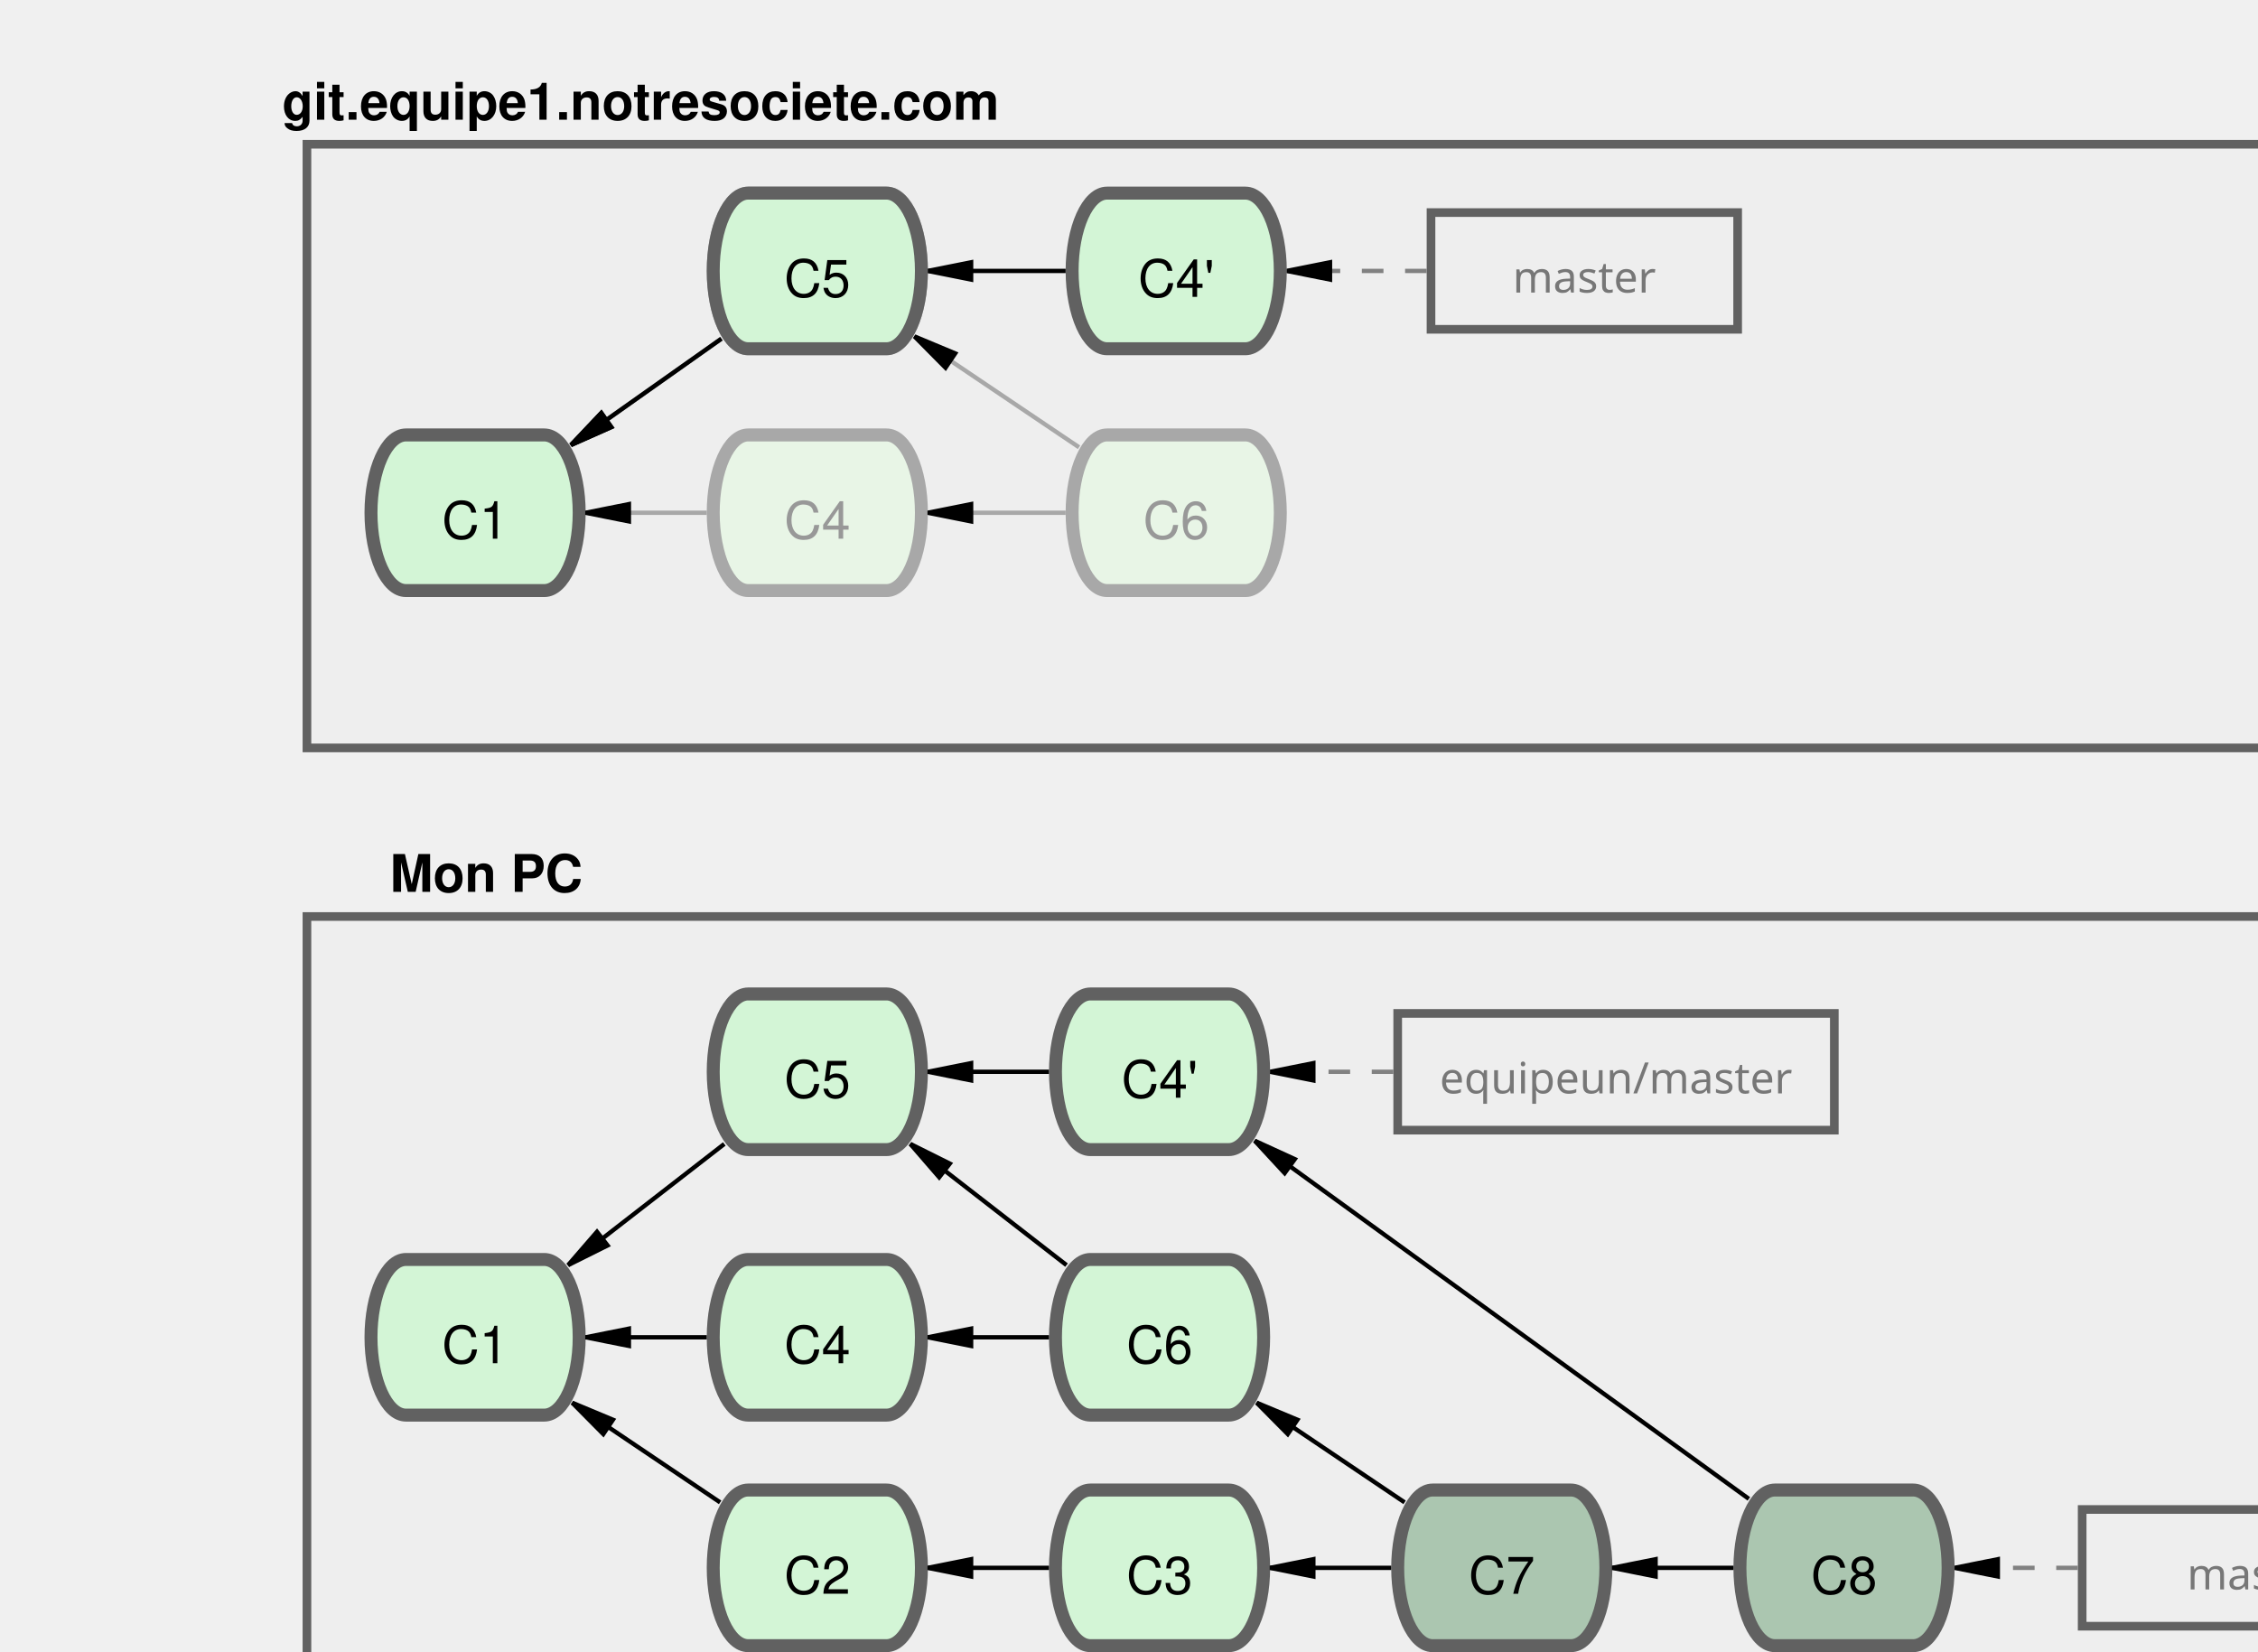
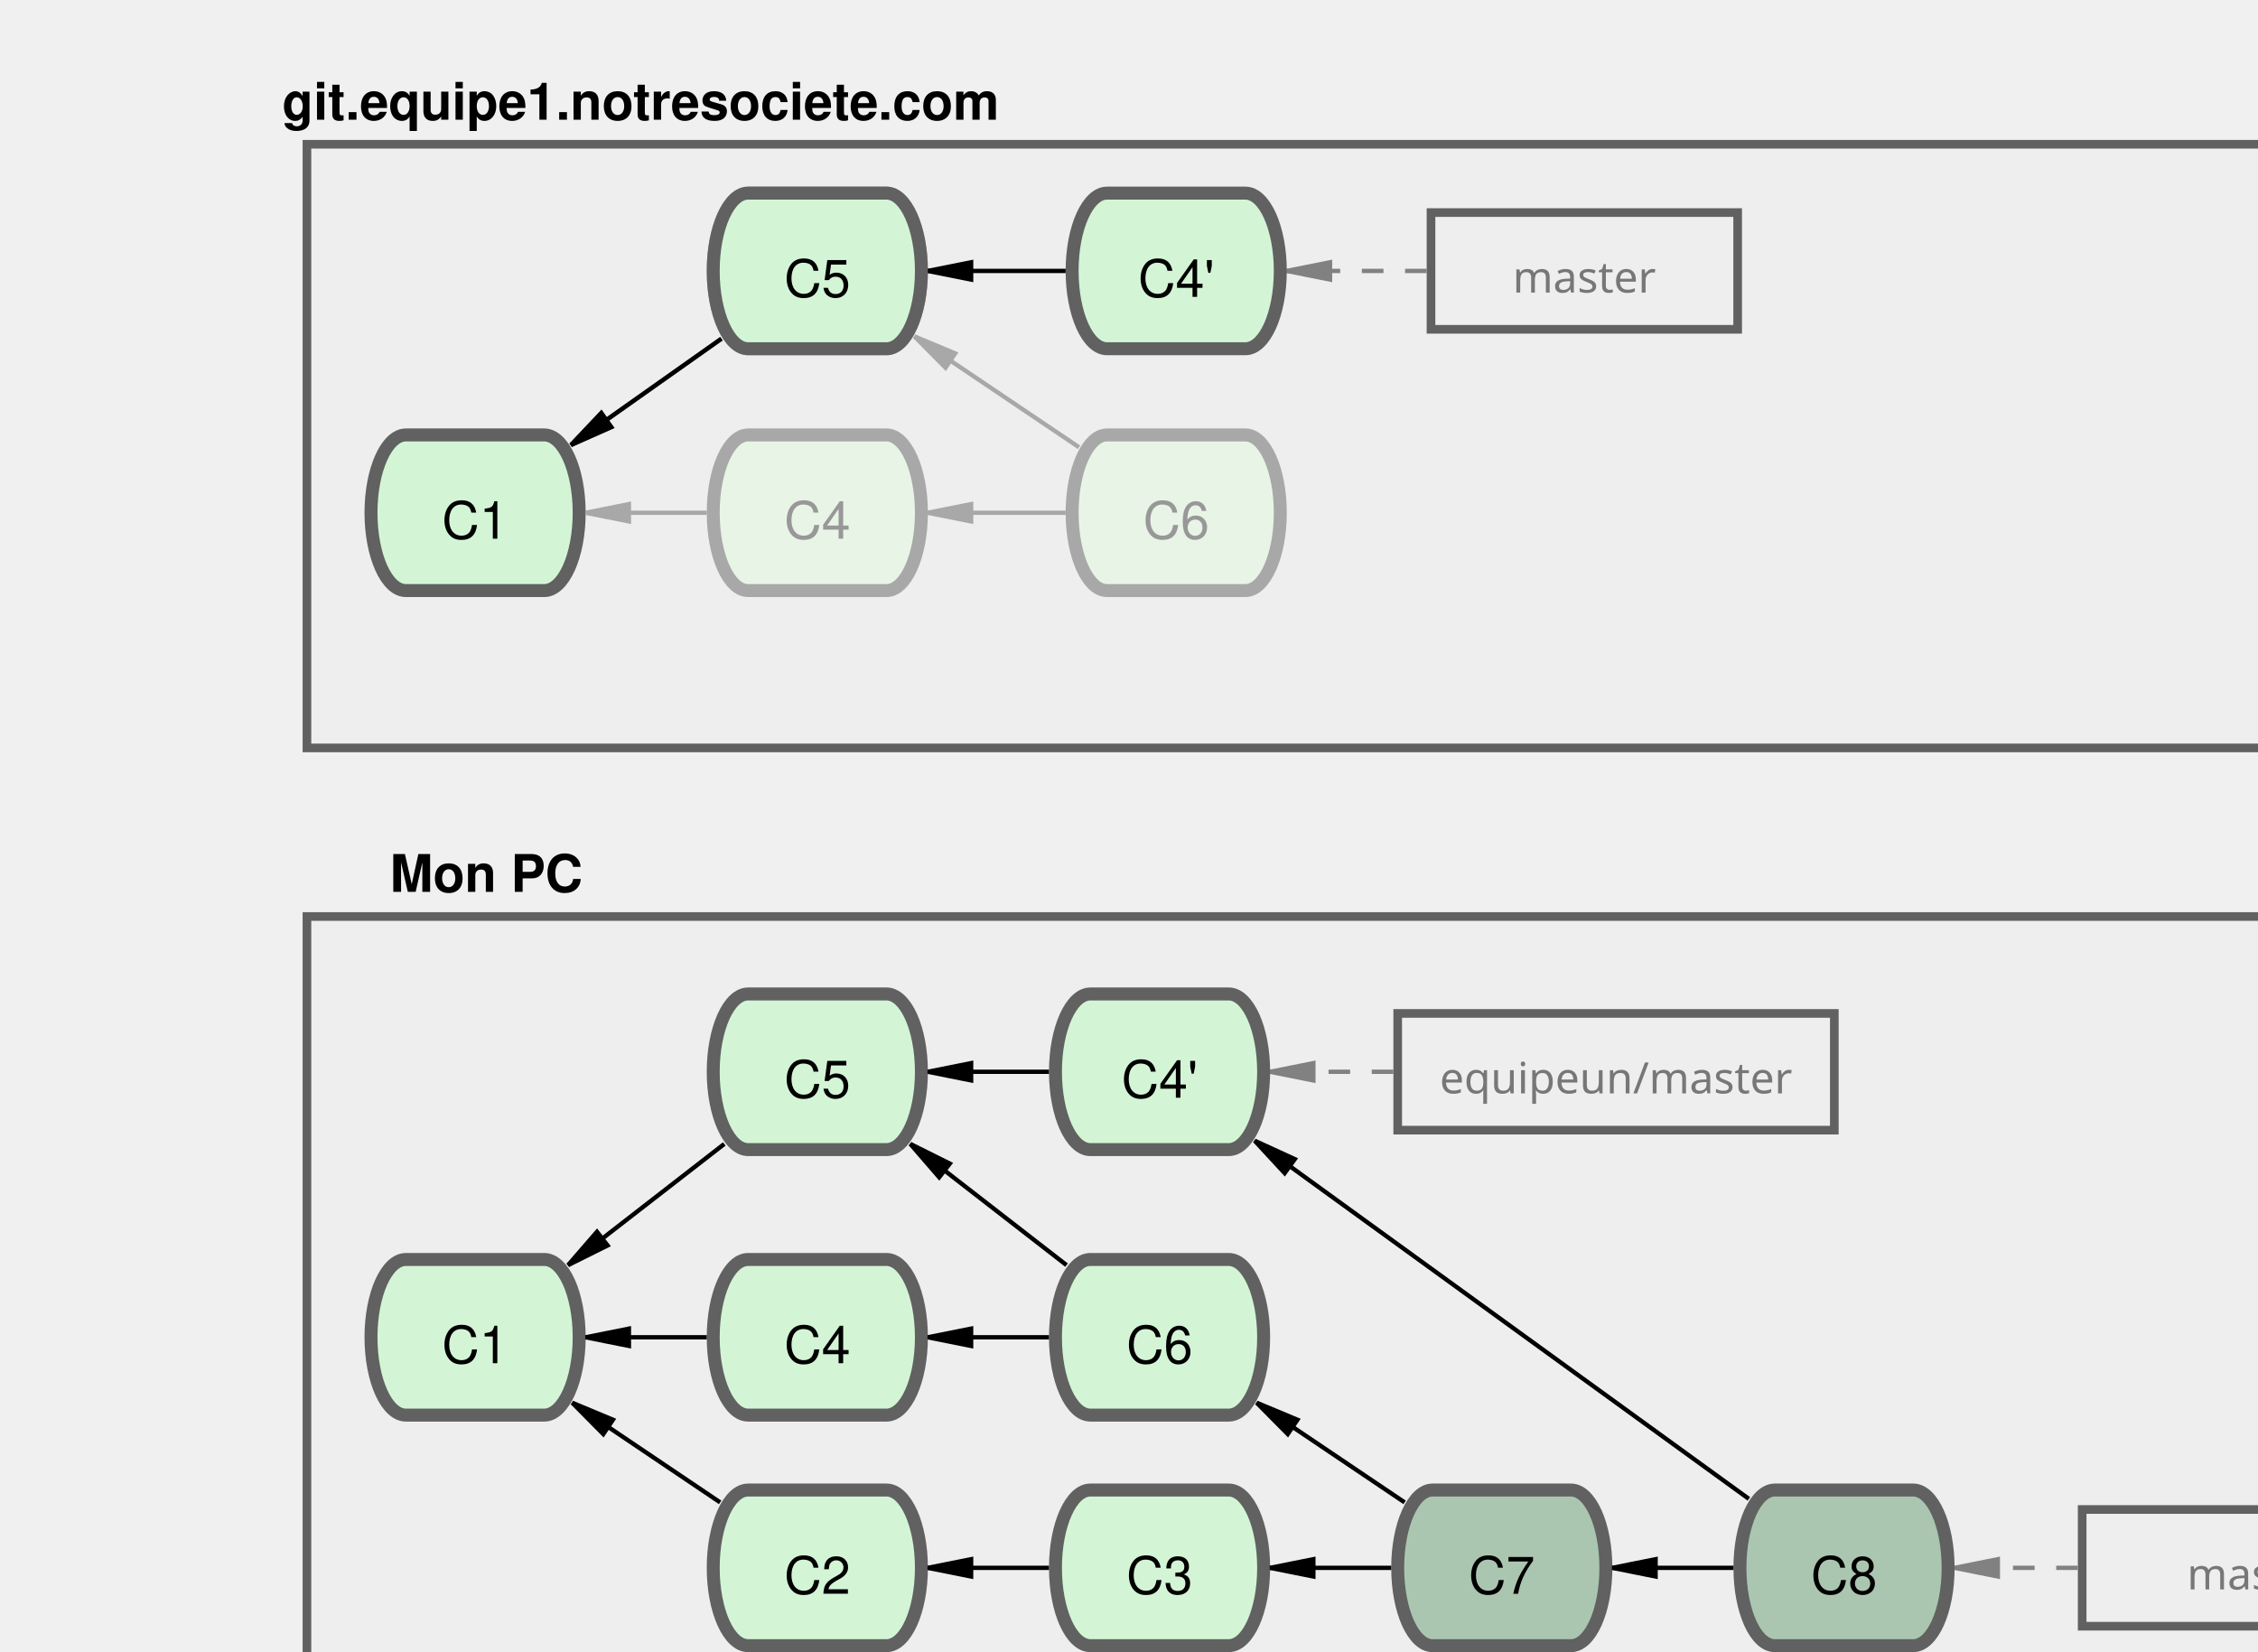
<svg xmlns="http://www.w3.org/2000/svg">
  <defs>
    <marker id="Arrow1Lend" orient="auto" refX="0.0" refY="0.0" style="overflow:visible;">
      <path d="M -10,0.0 L -10.0,-2.0 L 0.0,0.0 L -10.0,2.0 z " id="path3666" style="fill-rule:evenodd;stroke:#000000;stroke-width:1.0px;marker-start:none;" />
+     </marker>
+     <marker id="Arrow1Lend_818181" orient="auto" refX="0.0" refY="0.0" style="overflow:visible;">
+       <path d="M -10,0.0 L -10.0,-2.0 L 0.0,0.0 L -10.0,2.0 z " id="path3666" style="fill-rule:evenodd;stroke:#000000;stroke-width:1.0px;marker-start:none;fill:#818181;stroke:#818181" />
+     </marker>
+     <marker id="Arrow1Lend_a8a8a8" orient="auto" refX="0.0" refY="0.0" style="overflow:visible;">
+       <path d="M -10,0.0 L -10.0,-2.0 L 0.0,0.0 L -10.0,2.0 z " id="path3666" style="fill-rule:evenodd;stroke:#000000;stroke-width:1.0px;marker-start:none;fill:#a8a8a8;stroke:#a8a8a8" />
    </marker>
  </defs>
  <g style="stroke:#000000;fill:#fff">
    <rect height="188.0" id="1351" style="stroke:#616161;stroke-width:2px;fill:#eeeeee" width="516.0" x="71.0" y="212.0" />
    <rect height="10.595" id="1353" style="stroke:none;fill:none" width="37.0" x="93.975" y="195.0" />
    <text id="1353_text" style="fill:#000000;stroke:#000000;stroke-width:0px;font-family: Helvetica;font-size:12px" x="93.975" y="195.0">
      <tspan fill="#000000" font-family="Helvetica;,Sans-serif" font-size="12.0px" font-weight="bold" id="1353_line1" stroke="#000000" text-align="center" text-anchor="middle" x="112.475" y="206.298">Mon PC</tspan>
    </text>
    <rect height="27.0" id="1357" style="stroke:#616161;stroke-width:2px;fill:#eeeeee" width="101.0" x="323.312" y="234.415" />
    <text id="1357_text" style="fill:#cccccc;stroke:#cccccc;stroke-width:0px;font-family: Luxi Sans;font-size:10px" x="323.312" y="234.415">
      <tspan fill="#777777" font-family="LucidaGrande;" font-size="10.0px" id="1357_line1" stroke="#777777" text-align="center" text-anchor="middle" x="373.812" y="252.915">equipeun/master</tspan>
    </text>
    <rect height="27.0" id="1364" style="stroke:#616161;stroke-width:2px;fill:#eeeeee" width="81.652" x="481.642" y="349.161" />
    <text id="1364_text" style="fill:#cccccc;stroke:#cccccc;stroke-width:0px;font-family: Luxi Sans;font-size:10px" x="481.642" y="349.161">
      <tspan fill="#777777" font-family="LucidaGrande;" font-size="10.0px" id="1364_line1" stroke="#777777" text-align="center" text-anchor="middle" x="522.468" y="367.661">master</tspan>
    </text>
    <rect height="36.0" id="1369" rx="8.085" ry="18.0" style="stroke:#616161;stroke-width:3px;fill:#d3f5d6" width="48.157" x="164.982" y="344.661" />
    <text id="1369_text" style="fill:#000000;stroke:#000000;stroke-width:0px;font-family: Helvetica;font-size:12px" x="164.982" y="344.661">
      <tspan fill="#000000" font-family="LucidaGrande;" font-size="12.0px" id="1369_line1" stroke="#000000" text-align="center" text-anchor="middle" x="189.061" y="368.661">C2</tspan>
    </text>
    <rect height="36.0" id="1370" rx="8.085" ry="18.0" style="stroke:#616161;stroke-width:3px;fill:#d3f5d6" width="48.157" x="244.147" y="344.661" />
    <text id="1370_text" style="fill:#000000;stroke:#000000;stroke-width:0px;font-family: Helvetica;font-size:12px" x="244.147" y="344.661">
      <tspan fill="#000000" font-family="LucidaGrande;" font-size="12.0px" id="1370_line1" stroke="#000000" text-align="center" text-anchor="middle" x="268.226" y="368.661">C3</tspan>
    </text>
    <path d="M 242.647,362.661 L 214.639,362.661" id="1371" style="marker-start:none;stroke:#000000;marker-end:url(#Arrow1Lend);fill:none" />
-     <path d="M 322.312,247.915 L 293.805,247.915" id="1407" style="marker-start:none;stroke:#818181;marker-end:url(#Arrow1Lend);stroke-dasharray:5 5;fill:none" />
-     <path d="M 480.642,362.661 L 452.134,362.661" id="1408" style="marker-start:none;stroke:#818181;marker-end:url(#Arrow1Lend);stroke-dasharray:5 5;fill:none" />
+     <path d="M 322.312,247.915 L 293.805,247.915" id="1407" style="marker-start:none;stroke:#818181;marker-end:url(#Arrow1Lend_818181);stroke-dasharray:5 5;fill:none" />
+     <path d="M 480.642,362.661 L 452.134,362.661" id="1408" style="marker-start:none;stroke:#818181;marker-end:url(#Arrow1Lend_818181);stroke-dasharray:5 5;fill:none" />
    <rect height="139.633" id="1350" style="stroke:#616161;stroke-width:2px;fill:#eeeeee" width="516.0" x="71.0" y="33.366" />
    <rect height="27.0" id="1344" style="stroke:#616161;stroke-width:2px;fill:#eeeeee" width="70.932" x="331.018" y="49.17" />
    <text id="1344_text" style="fill:#cccccc;stroke:#cccccc;stroke-width:0px;font-family: Luxi Sans;font-size:10px" x="331.018" y="49.17">
      <tspan fill="#777777" font-family="LucidaGrande;" font-size="10.0px" id="1344_line1" stroke="#777777" text-align="center" text-anchor="middle" x="366.484" y="67.67">master</tspan>
    </text>
    <rect height="3.368" id="1352" style="stroke:none;fill:none" width="36.334" x="130.0" y="20.0" />
    <text id="1352_text" style="fill:#000000;stroke:#000000;stroke-width:0px;font-family: Helvetica;font-size:12px" x="130.0" y="20.0">
      <tspan fill="#000000" font-family="Helvetica;,Sans-serif" font-size="12.0px" font-weight="bold" id="1352_line1" stroke="#000000" text-align="center" text-anchor="middle" x="148.167" y="27.684">git.equipe1.notresociete.com</tspan>
    </text>
    <rect height="36.0" id="1375" rx="8.085" ry="18.0" style="stroke:#616161;stroke-width:3px;fill:#d3f5d6" width="48.157" x="85.817" y="100.607" />
    <text id="1375_text" style="fill:#000000;stroke:#000000;stroke-width:0px;font-family: Helvetica;font-size:12px" x="85.817" y="100.607">
      <tspan fill="#000000" font-family="LucidaGrande;" font-size="12.0px" id="1375_line1" stroke="#000000" text-align="center" text-anchor="middle" x="109.896" y="124.607">C1</tspan>
    </text>
-     <path d="M 330.018,62.67 L 297.657,62.67" id="1405" style="marker-start:none;stroke:#818181;marker-end:url(#Arrow1Lend);stroke-dasharray:5 5;fill:none" />
+     <path d="M 330.018,62.67 L 297.657,62.67" id="1405" style="marker-start:none;stroke:#818181;marker-end:url(#Arrow1Lend_818181);stroke-dasharray:5 5;fill:none" />
    <rect height="36.0" id="1379" rx="8.085" ry="18.0" style="stroke:#a9a9a9;stroke-width:3px;fill:#e5f5e9" width="48.157" x="164.982" y="44.67" />
    <text id="1379_text" style="fill:#818181;stroke:#818181;stroke-width:0px;font-family: Helvetica;font-size:12px" x="164.982" y="44.67">
      <tspan fill="#818181" font-family="LucidaGrande;" font-size="12.0px" id="1379_line1" stroke="#818181" text-align="center" text-anchor="middle" x="189.061" y="68.67">C5</tspan>
    </text>
    <rect height="36.0" id="1380" rx="8.085" ry="18.0" style="stroke:#a8a8a8;stroke-width:3px;fill:#e8f5e6" width="48.157" x="164.982" y="100.607" />
    <text id="1380_text" style="fill:#989898;stroke:#989898;stroke-width:0px;font-family: Helvetica;font-size:12px" x="164.982" y="100.607">
      <tspan fill="#989898" font-family="LucidaGrande;" font-size="12.0px" id="1380_line1" stroke="#989898" text-align="center" text-anchor="middle" x="189.061" y="124.607">C4</tspan>
    </text>
-     <path d="M 163.482,118.607 L 135.475,118.607" id="1381" style="marker-start:none;stroke:#a8a8a8;marker-end:url(#Arrow1Lend);fill:none" />
+     <path d="M 163.482,118.607 L 135.475,118.607" id="1381" style="marker-start:none;stroke:#a8a8a8;marker-end:url(#Arrow1Lend_a8a8a8);fill:none" />
    <rect height="36.0" id="1382" rx="8.085" ry="18.0" style="stroke:#a8a8a8;stroke-width:3px;fill:#e8f5e6" width="48.157" x="248.0" y="100.607" />
    <text id="1382_text" style="fill:#989898;stroke:#989898;stroke-width:0px;font-family: Helvetica;font-size:12px" x="248.0" y="100.607">
      <tspan fill="#989898" font-family="LucidaGrande;" font-size="12.0px" id="1382_line1" stroke="#989898" text-align="center" text-anchor="middle" x="272.079" y="124.607">C6</tspan>
    </text>
-     <path d="M 246.5,118.607 L 214.639,118.607" id="1383" style="marker-start:none;stroke:#a8a8a8;marker-end:url(#Arrow1Lend);fill:none" />
-     <path d="M 166.876,78.346 L 132.081,102.931" id="1409" style="marker-start:none;stroke:#818181;marker-end:url(#Arrow1Lend);fill:none" />
-     <path d="M 249.598,103.46 L 211.541,77.817" id="1419" style="marker-start:none;stroke:#a8a8a8;marker-end:url(#Arrow1Lend);fill:none" />
+     <path d="M 246.5,118.607 L 214.639,118.607" id="1383" style="marker-start:none;stroke:#a8a8a8;marker-end:url(#Arrow1Lend_a8a8a8);fill:none" />
+     <path d="M 166.876,78.346 L 132.081,102.931" id="1409" style="marker-start:none;stroke:#818181;marker-end:url(#Arrow1Lend_818181);fill:none" />
+     <path d="M 249.598,103.46 L 211.541,77.817" id="1419" style="marker-start:none;stroke:#a8a8a8;marker-end:url(#Arrow1Lend_a8a8a8);fill:none" />
    <rect height="36.0" id="1420" rx="8.085" ry="18.0" style="stroke:#616161;stroke-width:3px;fill:#d3f5d6" width="48.157" x="85.817" y="291.33" />
    <text id="1420_text" style="fill:#000000;stroke:#000000;stroke-width:0px;font-family: Helvetica;font-size:12px" x="85.817" y="291.33">
      <tspan fill="#000000" font-family="LucidaGrande;" font-size="12.0px" id="1420_line1" stroke="#000000" text-align="center" text-anchor="middle" x="109.896" y="315.33">C1</tspan>
    </text>
    <rect height="36.0" id="1421" rx="8.085" ry="18.0" style="stroke:#616161;stroke-width:3px;fill:#d3f5d6" width="48.157" x="164.982" y="229.915" />
    <text id="1421_text" style="fill:#000000;stroke:#000000;stroke-width:0px;font-family: Helvetica;font-size:12px" x="164.982" y="229.915">
      <tspan fill="#000000" font-family="LucidaGrande;" font-size="12.0px" id="1421_line1" stroke="#000000" text-align="center" text-anchor="middle" x="189.061" y="253.915">C5</tspan>
    </text>
    <rect height="36.0" id="1422" rx="8.085" ry="18.0" style="stroke:#616161;stroke-width:3px;fill:#d3f5d6" width="48.157" x="164.982" y="291.33" />
    <text id="1422_text" style="fill:#000000;stroke:#000000;stroke-width:0px;font-family: Helvetica;font-size:12px" x="164.982" y="291.33">
      <tspan fill="#000000" font-family="LucidaGrande;" font-size="12.0px" id="1422_line1" stroke="#000000" text-align="center" text-anchor="middle" x="189.061" y="315.33">C4</tspan>
    </text>
    <path d="M 163.482,309.33 L 135.475,309.33" id="1423" style="marker-start:none;stroke:#000000;marker-end:url(#Arrow1Lend);fill:none" />
    <rect height="36.0" id="1424" rx="8.085" ry="18.0" style="stroke:#616161;stroke-width:3px;fill:#d3f5d6" width="48.157" x="244.147" y="291.33" />
    <text id="1424_text" style="fill:#000000;stroke:#000000;stroke-width:0px;font-family: Helvetica;font-size:12px" x="244.147" y="291.33">
      <tspan fill="#000000" font-family="LucidaGrande;" font-size="12.0px" id="1424_line1" stroke="#000000" text-align="center" text-anchor="middle" x="268.226" y="315.33">C6</tspan>
    </text>
    <path d="M 242.647,309.33 L 214.639,309.33" id="1425" style="marker-start:none;stroke:#000000;marker-end:url(#Arrow1Lend);fill:none" />
    <path d="M 167.541,264.61 L 131.416,292.635" id="1426" style="marker-start:none;stroke:#000000;marker-end:url(#Arrow1Lend);fill:none" />
    <path d="M 246.706,292.635 L 210.581,264.61" id="1427" style="marker-start:none;stroke:#000000;marker-end:url(#Arrow1Lend);fill:none" />
    <path d="M 166.579,347.516 L 132.377,324.475" id="1428" style="marker-start:none;stroke:#000000;marker-end:url(#Arrow1Lend);fill:none" />
    <rect height="36.0" id="1429" rx="8.085" ry="18.0" style="stroke:#616161;stroke-width:3px;fill:#abc6b0" width="48.157" x="323.312" y="344.661" />
    <text id="1429_text" style="fill:#000000;stroke:#000000;stroke-width:0px;font-family: Helvetica;font-size:12px" x="323.312" y="344.661">
      <tspan fill="#000000" font-family="LucidaGrande;" font-size="12.0px" id="1429_line1" stroke="#000000" text-align="center" text-anchor="middle" x="347.391" y="368.661">C7</tspan>
    </text>
    <path d="M 321.812,362.661 L 293.805,362.661" id="1430" style="marker-start:none;stroke:#000000;marker-end:url(#Arrow1Lend);fill:none" />
    <path d="M 324.909,347.516 L 290.707,324.475" id="1431" style="marker-start:none;stroke:#000000;marker-end:url(#Arrow1Lend);fill:none" />
    <rect height="36.0" id="1432" rx="8.085" ry="18.0" style="stroke:#616161;stroke-width:3px;fill:#d3f5d6" width="48.157" x="248.0" y="44.67" />
    <text id="1432_text" style="fill:#000000;stroke:#000000;stroke-width:0px;font-family: Helvetica;font-size:12px" x="248.0" y="44.67">
      <tspan fill="#000000" font-family="LucidaGrande;" font-size="12.0px" id="1432_line1" stroke="#000000" text-align="center" text-anchor="middle" x="272.079" y="68.67">C4'</tspan>
    </text>
    <path d="M 246.5,62.67 L 214.639,62.67" id="1433" style="marker-start:none;stroke:#000000;marker-end:url(#Arrow1Lend);fill:none" />
    <rect height="36.0" id="1434" rx="8.085" ry="18.0" style="stroke:#616161;stroke-width:3px;fill:#d3f5d6" width="48.157" x="164.982" y="44.67" />
    <text id="1434_text" style="fill:#000000;stroke:#000000;stroke-width:0px;font-family: Helvetica;font-size:12px" x="164.982" y="44.67">
      <tspan fill="#000000" font-family="LucidaGrande;" font-size="12.0px" id="1434_line1" stroke="#000000" text-align="center" text-anchor="middle" x="189.061" y="68.67">C5</tspan>
    </text>
    <path d="M 166.876,78.346 L 132.081,102.931" id="1435" style="marker-start:none;stroke:#000000;marker-end:url(#Arrow1Lend);fill:none" />
    <rect height="36.0" id="1436" rx="8.085" ry="18.0" style="stroke:#616161;stroke-width:3px;fill:#d3f5d6" width="48.157" x="244.147" y="229.915" />
    <text id="1436_text" style="fill:#000000;stroke:#000000;stroke-width:0px;font-family: Helvetica;font-size:12px" x="244.147" y="229.915">
      <tspan fill="#000000" font-family="LucidaGrande;" font-size="12.0px" id="1436_line1" stroke="#000000" text-align="center" text-anchor="middle" x="268.226" y="253.915">C4'</tspan>
    </text>
    <path d="M 242.647,247.915 L 214.639,247.915" id="1437" style="marker-start:none;stroke:#000000;marker-end:url(#Arrow1Lend);fill:none" />
    <rect height="36.0" id="1438" rx="8.085" ry="18.0" style="stroke:#616161;stroke-width:3px;fill:#abc6b0" width="48.157" x="402.477" y="344.661" />
    <text id="1438_text" style="fill:#000000;stroke:#000000;stroke-width:0px;font-family: Helvetica;font-size:12px" x="402.477" y="344.661">
      <tspan fill="#000000" font-family="LucidaGrande;" font-size="12.0px" id="1438_line1" stroke="#000000" text-align="center" text-anchor="middle" x="426.556" y="368.661">C8</tspan>
    </text>
    <path d="M 400.977,362.661 L 372.969,362.661" id="1439" style="marker-start:none;stroke:#000000;marker-end:url(#Arrow1Lend);fill:none" />
    <path d="M 404.539,346.705 L 290.242,263.871" id="1440" style="marker-start:none;stroke:#000000;marker-end:url(#Arrow1Lend);fill:none" />
  </g>
</svg>
